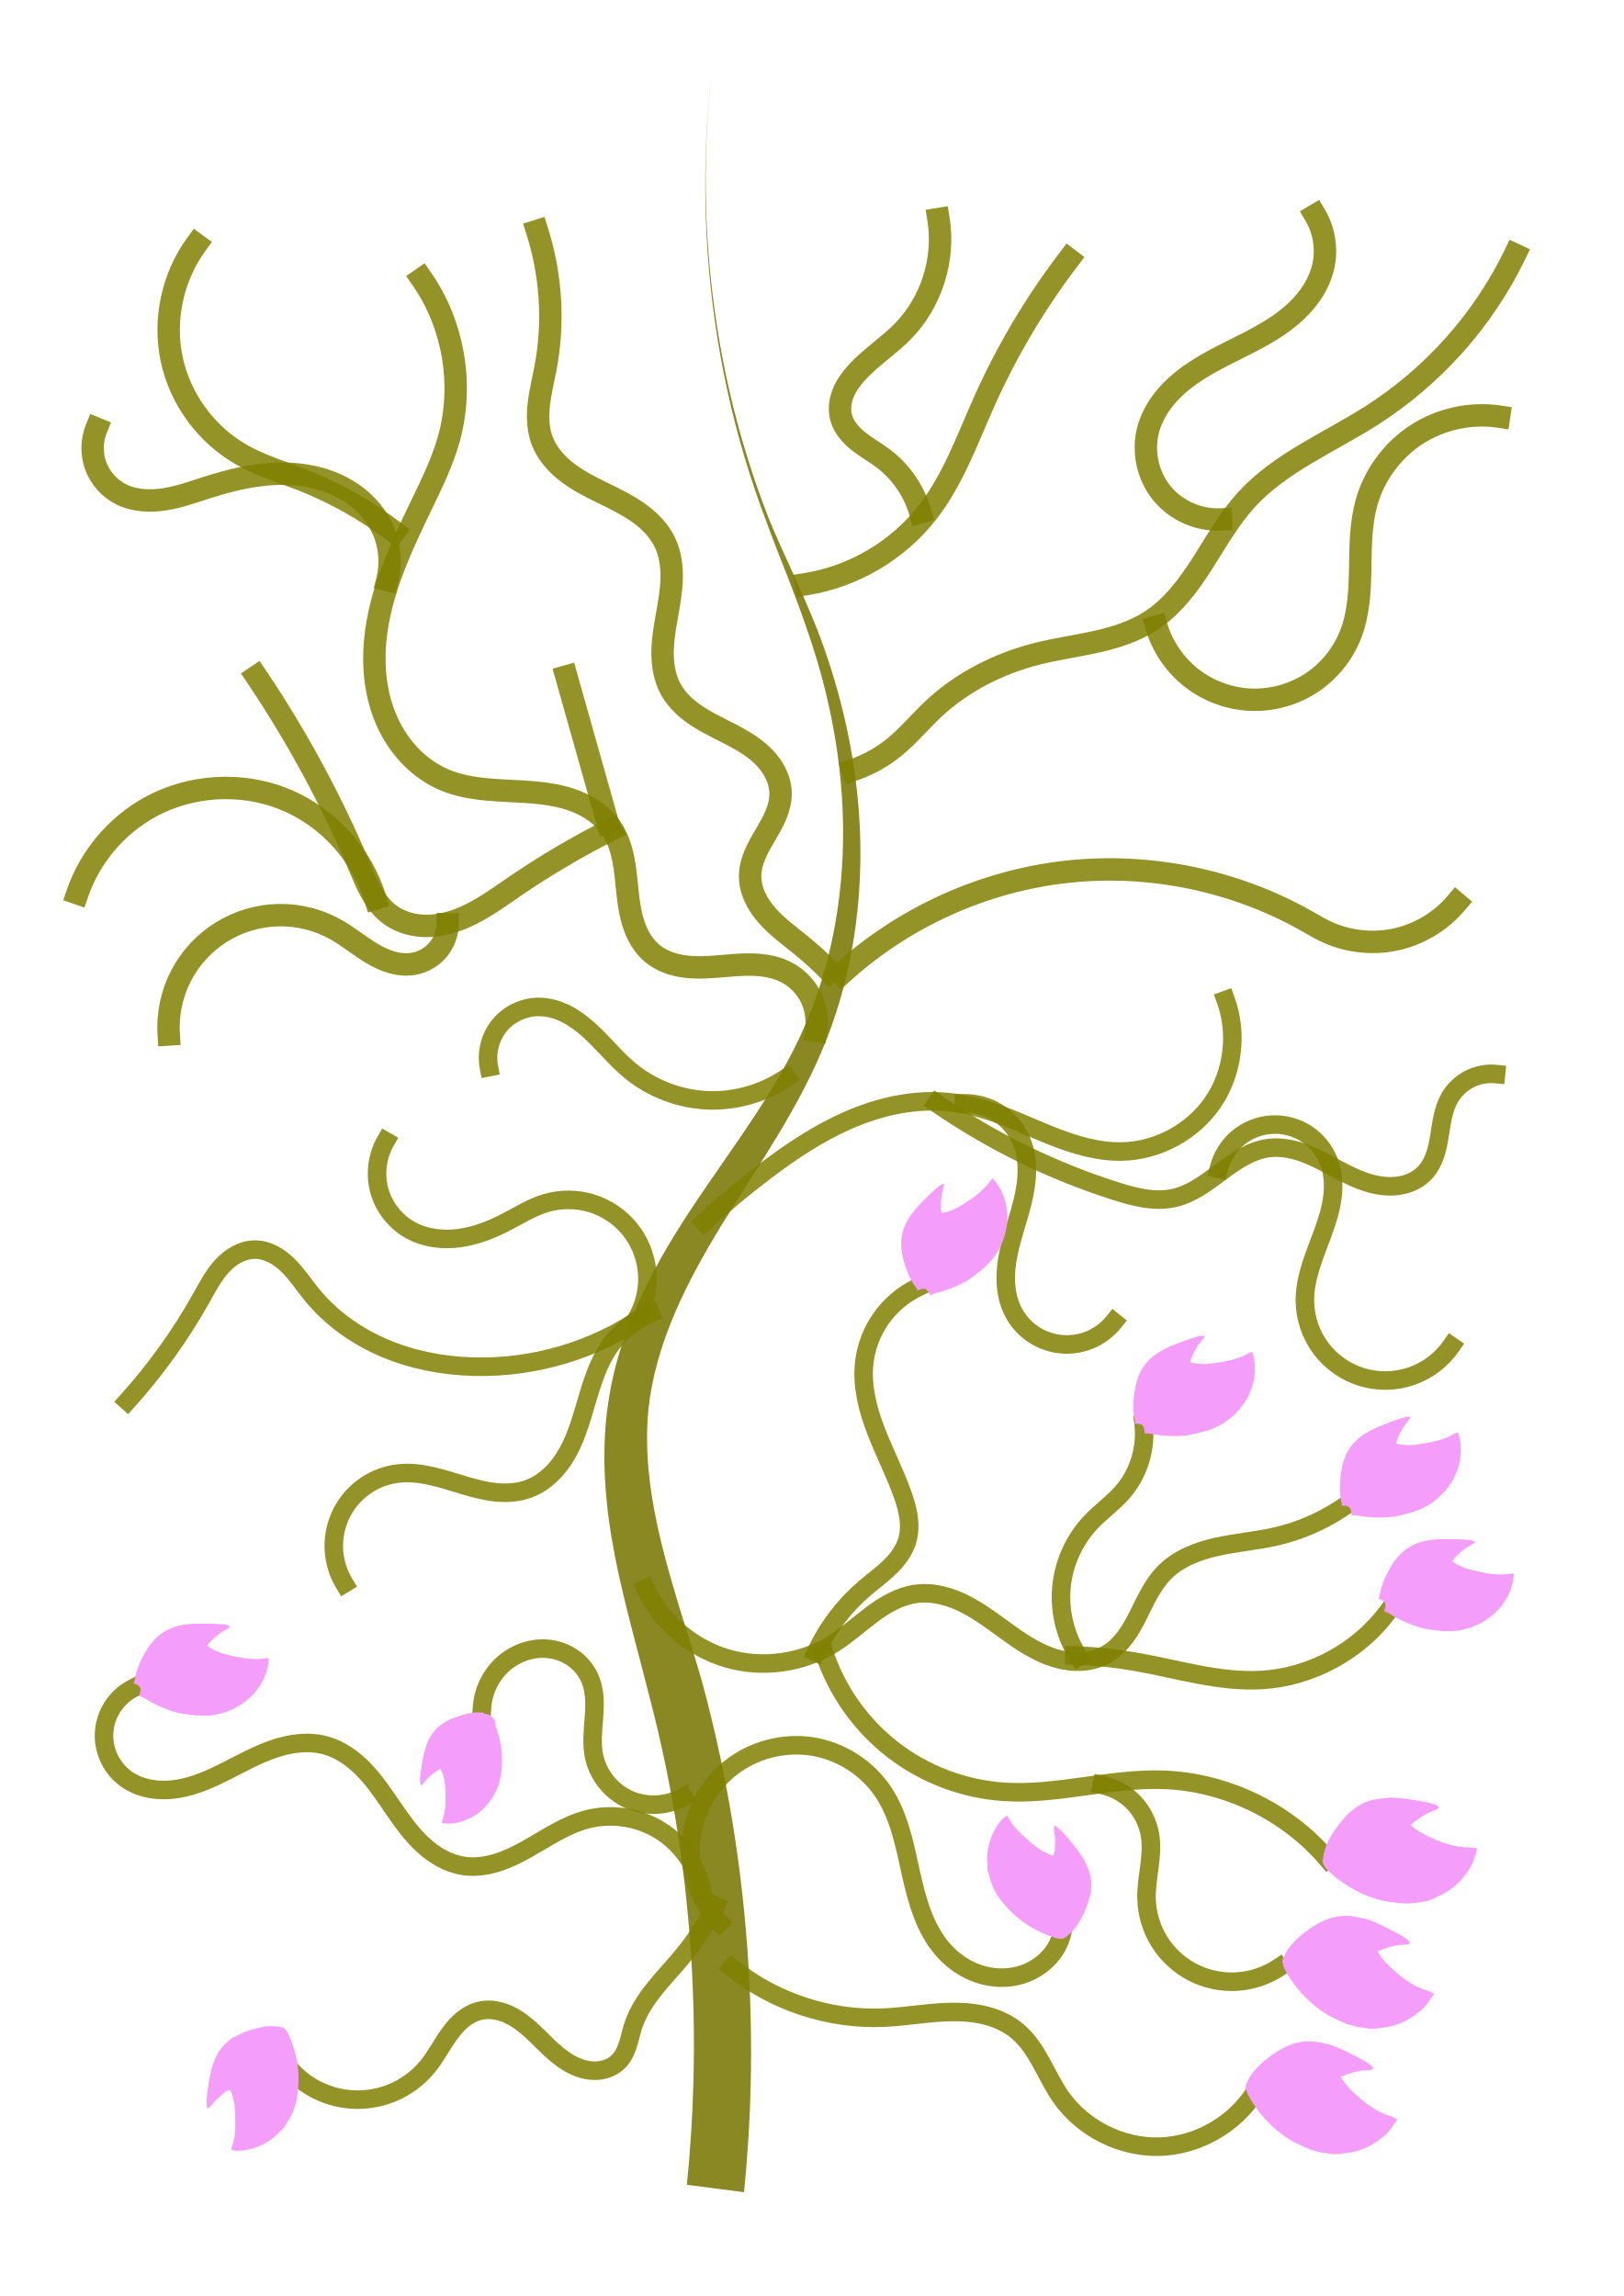
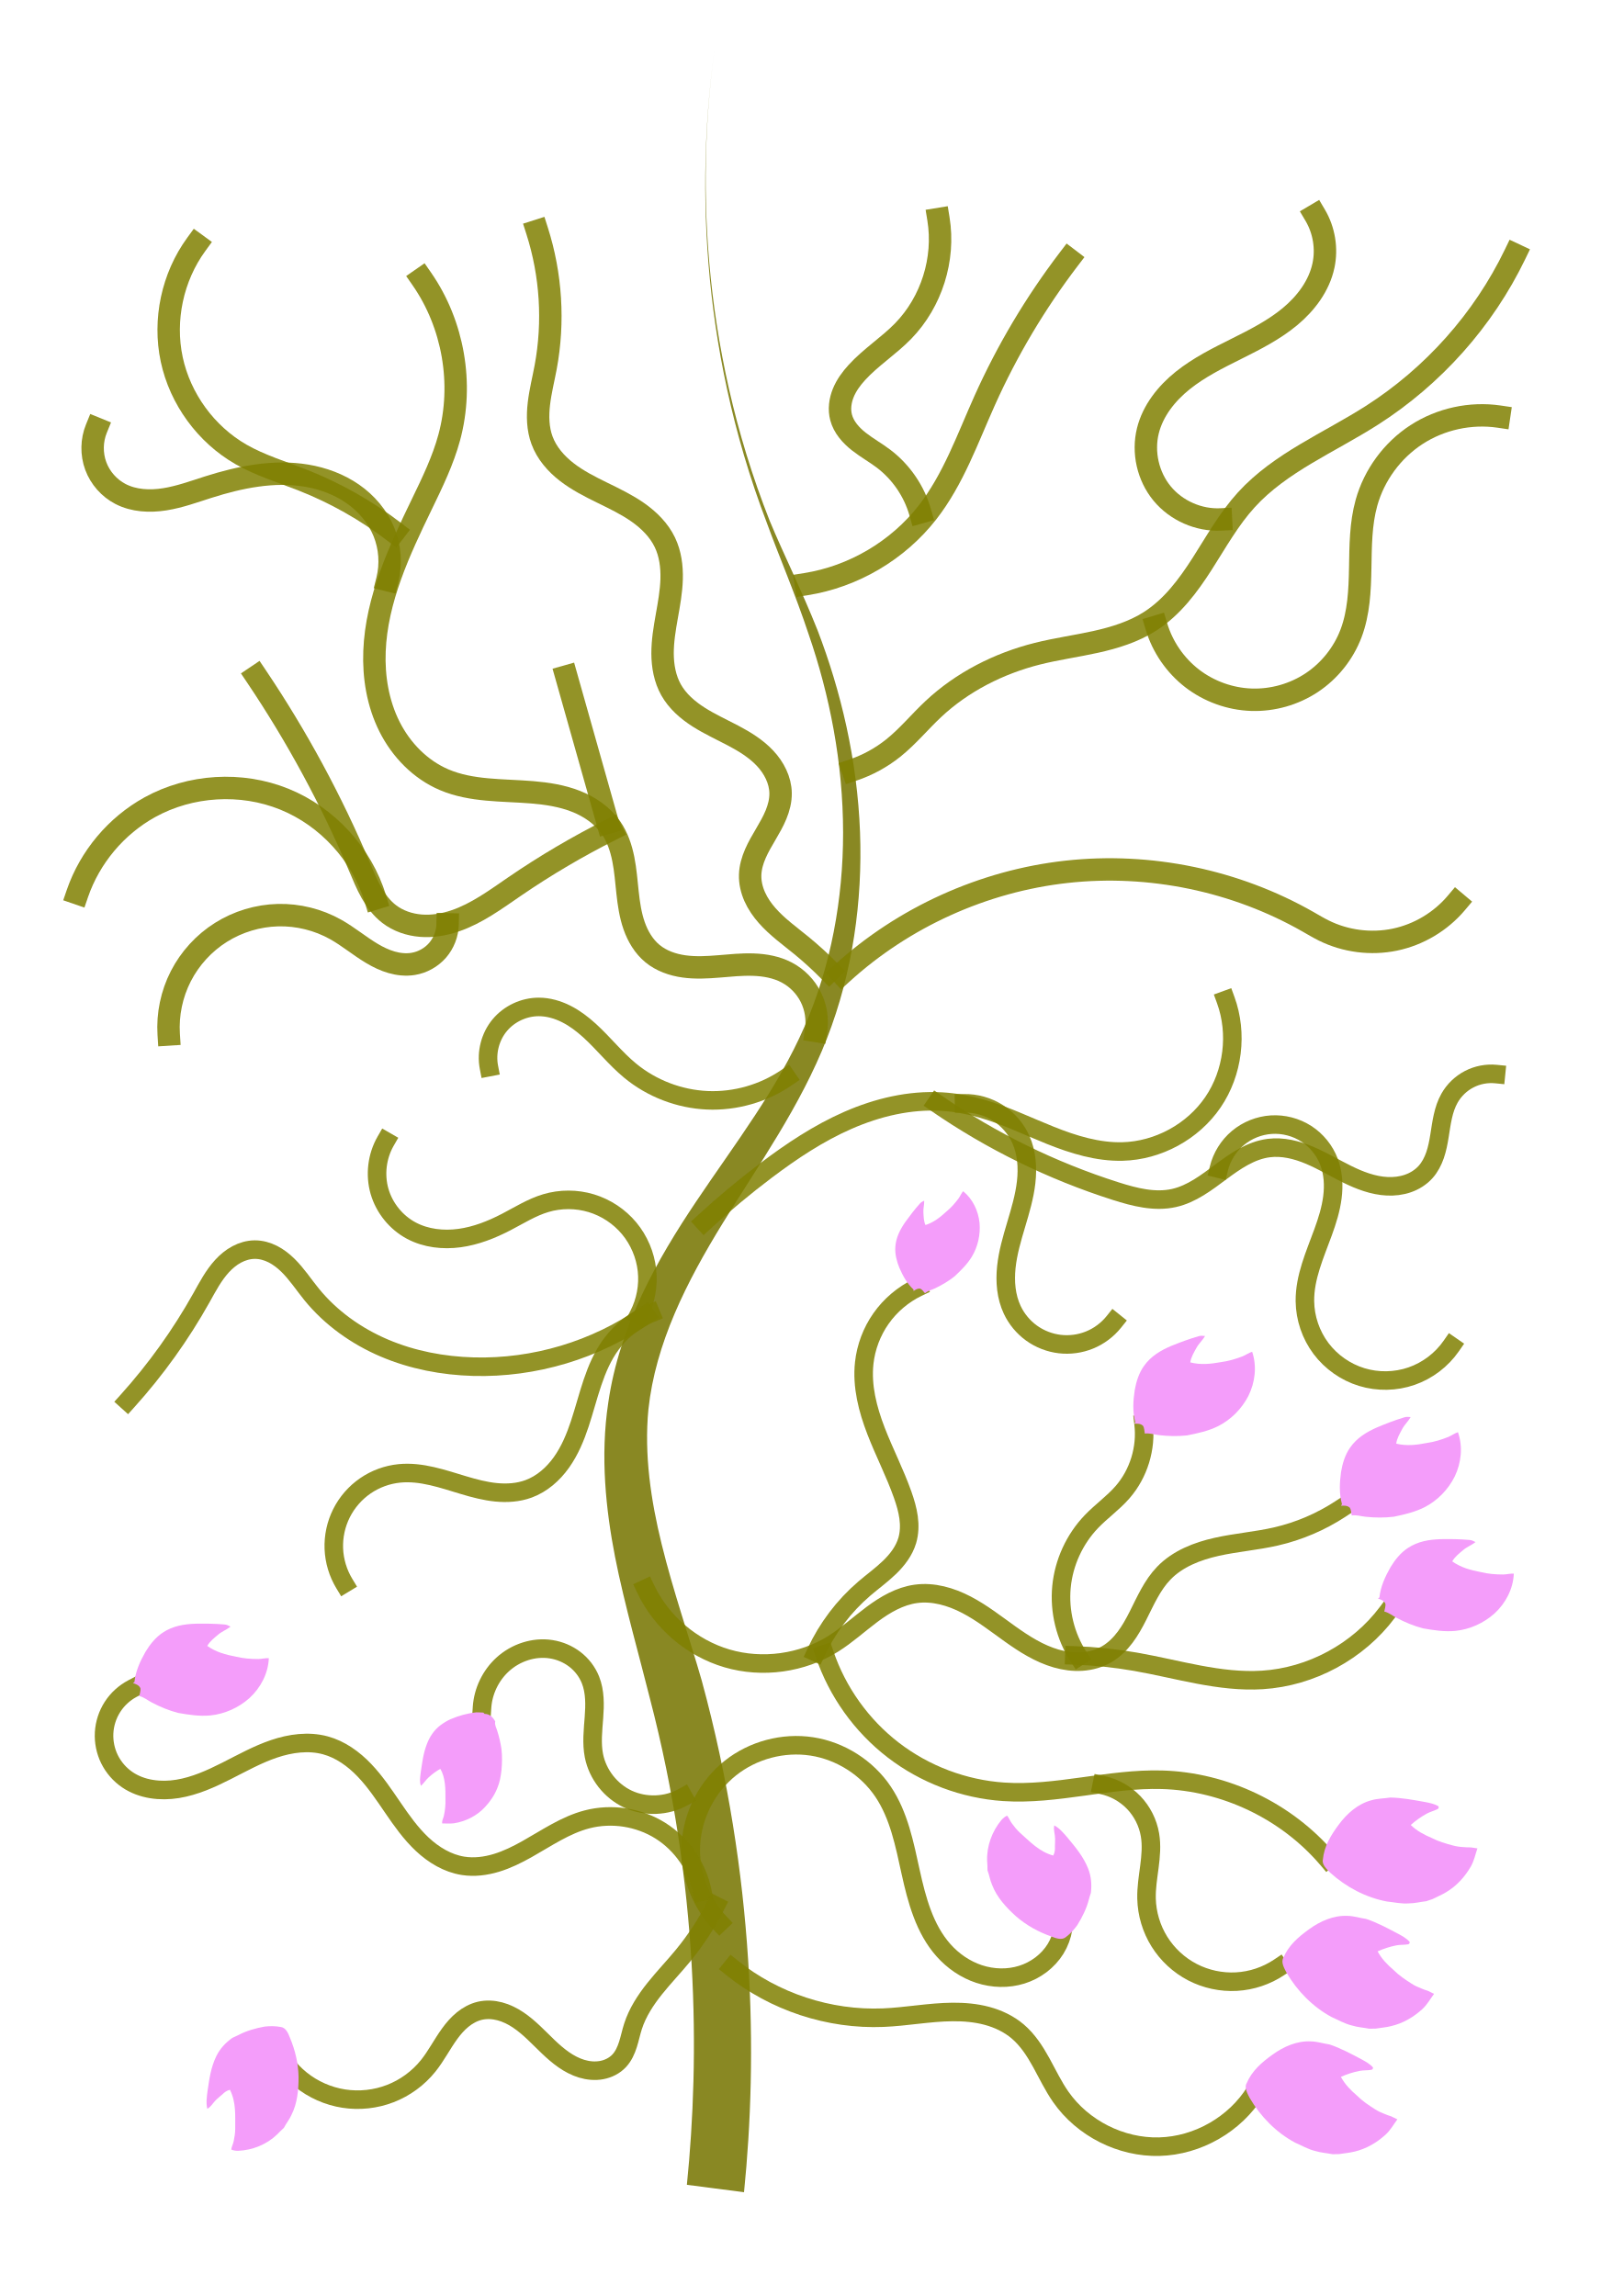
<svg xmlns="http://www.w3.org/2000/svg" width="210mm" height="297mm" viewBox="0 0 210 297" version="1.1" id="svg1" xml:space="preserve">
  <defs id="defs1">
    <linearGradient id="swatch14">
      <stop style="stop-color:#000000;stop-opacity:1;" offset="0" id="stop14" />
    </linearGradient>
  </defs>
  <g id="layer1">
    <path style="opacity:0.86;fill:#800030;fill-opacity:1;stroke:none;stroke-width:0;stroke-linecap:square;stroke-linejoin:round;stroke-dasharray:none;stroke-opacity:1" d="M 971.306,1078.15 989.345,871.4" id="path29" />
    <path style="opacity:0.86;fill:#800030;fill-opacity:1;stroke:none;stroke-width:0;stroke-linecap:square;stroke-linejoin:round;stroke-dasharray:none;stroke-opacity:1" d="M 376.034,874.176 1026.809,518.955" id="path30" />
    <path style="opacity:0.86;fill:#800030;fill-opacity:1;stroke:none;stroke-width:0;stroke-linecap:square;stroke-linejoin:round;stroke-dasharray:none;stroke-opacity:1" d="m 1049.011,482.878 1.388,-2.775" id="path31" />
    <path style="opacity:0.86;fill:#800030;fill-opacity:1;stroke:none;stroke-width:0;stroke-linecap:square;stroke-linejoin:round;stroke-dasharray:none;stroke-opacity:1" d="m 1232.171,616.086 -16.651,-183.161" id="path33" />
    <path d="m -95.087,59.842 -0.367,-5.507 v -0.367" id="path42" style="fill:#800030" />
    <path style="opacity:0.86;fill:none;fill-opacity:1;fill-rule:nonzero;stroke:none;stroke-width:0;stroke-linecap:square;stroke-linejoin:round;stroke-dasharray:none;stroke-opacity:1" d="m -95.087,59.842 c 0,0 3.991,-0.266 3.991,-0.266 -0.073,-1.101 -1.218,-3.238 -2.363,-5.374 l 0.004,0.133 c -1,-0.147 -2,-0.294 -2,-0.367 0,0.073 -1,0.22 -2,0.367 l 0.057,-0.008 -0.053,0.141 c -0.851,2.269 -1.702,4.539 -1.628,5.64 z" id="path40" />
    <path style="opacity:0.86;fill:#767500;fill-opacity:1;fill-rule:nonzero;stroke:none;stroke-width:1.202;stroke-linecap:square;stroke-linejoin:miter;stroke-dasharray:none;stroke-opacity:1" d="m 100.961,278.285 c 0,0 3.974,0.455 3.974,0.455 1.904,-16.618 1.566,-38.724 -5.874,-62.855 -1.723,-5.317 -3.946,-10.899 -5.598,-16.843 -1.458,-5.248 -2.449,-10.943 -1.825,-16.541 0.487,-3.985 1.781,-7.879 3.647,-11.753 1.835,-3.809 4.168,-7.487 6.695,-11.118 2.496,-3.587 5.188,-7.17 7.724,-10.9 2.538,-3.733 4.912,-7.607 6.767,-11.795 3.589,-8.123 4.961,-16.929 4.601,-25.352 -0.382,-8.925 -2.674,-17.377 -5.912,-24.827 -2.222,-4.936 -4.714,-9.312 -6.645,-13.423 -9.76,-21.822 -10.145,-43.163 -7.555,-58.647 -2.585,15.46 -2.392,36.819 7.13,58.834 1.733,4.221 3.97,8.761 5.837,13.745 2.907,7.453 4.784,15.764 4.79,24.371 0.006,8.124 -1.684,16.404 -5.367,23.841 -1.895,3.838 -4.289,7.412 -6.907,10.937 -2.613,3.519 -5.437,6.969 -8.146,10.537 -2.737,3.604 -5.394,7.418 -7.562,11.484 -2.211,4.144 -3.914,8.549 -4.683,13.259 -1.14,6.604 -0.327,13.207 0.94,18.952 1.25,5.668 3.664,13.153 4.854,17.418 6.8,23.029 6.944,44.021 5.14,59.766 z" id="pathHovedStilk" transform="matrix(0.9297386,0,0,1.052472,-1.334692,-9.792001)" />
    <path style="opacity:0.86;fill:#808000;fill-opacity:0.976;stroke:none;stroke-width:0.6;stroke-linecap:square;stroke-linejoin:miter;stroke-dasharray:none;stroke-opacity:1" d="M 123.059,87.319 136.234,21.725" id="path63" />
    <path style="opacity:0.86;fill:#808000;fill-opacity:0.976;stroke:none;stroke-width:0.6;stroke-linecap:square;stroke-linejoin:miter;stroke-dasharray:none;stroke-opacity:1" d="M 113.388,102.316 145.344,79.33" id="path64" />
    <path style="opacity:0.86;fill:#808000;fill-opacity:0.976;stroke:none;stroke-width:0.6;stroke-linecap:square;stroke-linejoin:miter;stroke-dasharray:none;stroke-opacity:1" d="m 143.102,77.087 0.42,-0.14" id="path65" />
    <path style="opacity:0.86;fill:#808062;fill-opacity:0;stroke:#808000;stroke-width:2.9;stroke-linecap:square;stroke-linejoin:miter;stroke-dasharray:none;stroke-opacity:0.98" d="m 106.586,132.72 c -1.145,-1.167 -2.355,-2.272 -3.621,-3.306 -1.513,-1.236 -3.119,-2.383 -4.41,-3.849 -0.646,-0.733 -1.21,-1.545 -1.607,-2.437 -0.398,-0.892 -0.626,-1.868 -0.595,-2.845 0.03,-0.949 0.302,-1.878 0.682,-2.749 0.38,-0.871 0.866,-1.69 1.346,-2.509 0.48,-0.819 0.958,-1.644 1.318,-2.523 0.36,-0.879 0.602,-1.818 0.59,-2.768 -0.021,-1.691 -0.855,-3.298 -2.013,-4.53 -1.158,-1.232 -2.623,-2.132 -4.118,-2.922 -1.495,-0.79 -3.042,-1.49 -4.468,-2.399 -1.426,-0.909 -2.745,-2.055 -3.57,-3.531 -0.791,-1.413 -1.088,-3.061 -1.095,-4.68 -0.007,-1.62 0.264,-3.226 0.546,-4.821 0.283,-1.595 0.579,-3.195 0.626,-4.814 0.046,-1.619 -0.168,-3.273 -0.864,-4.735 -0.758,-1.593 -2.052,-2.881 -3.495,-3.895 -1.443,-1.014 -3.044,-1.778 -4.628,-2.555 -1.584,-0.777 -3.169,-1.579 -4.565,-2.658 -1.396,-1.079 -2.604,-2.462 -3.213,-4.117 -0.552,-1.5 -0.588,-3.146 -0.402,-4.733 0.185,-1.588 0.582,-3.142 0.875,-4.713 1.089,-5.849 0.707,-11.966 -1.102,-17.633" id="path76" transform="translate(0.6679534,-7.124836)" />
    <path style="opacity:0.86;fill:#808062;fill-opacity:0;stroke:#808000;stroke-width:2.9;stroke-linecap:square;stroke-linejoin:miter;stroke-dasharray:none;stroke-opacity:0.98" d="m 104.869,130.919 c 0.239,-1.487 -7.2e-4,-3.047 -0.674,-4.394 -0.674,-1.347 -1.778,-2.475 -3.111,-3.176 -1.322,-0.696 -2.832,-0.967 -4.325,-1.018 -1.493,-0.051 -2.983,0.11 -4.472,0.232 -1.489,0.122 -2.992,0.205 -4.472,0.001 -1.48,-0.204 -2.947,-0.713 -4.099,-1.664 -1.123,-0.927 -1.891,-2.23 -2.371,-3.605 -0.48,-1.375 -0.691,-2.828 -0.848,-4.275 -0.157,-1.448 -0.264,-2.904 -0.548,-4.332 -0.284,-1.428 -0.754,-2.84 -1.577,-4.041 -1.091,-1.592 -2.754,-2.732 -4.549,-3.44 -1.795,-0.707 -3.725,-1.008 -5.648,-1.167 -3.846,-0.318 -7.85,-0.115 -11.4,-1.627 -3.084,-1.313 -5.562,-3.867 -7.066,-6.863 -1.504,-2.996 -2.073,-6.409 -1.942,-9.758 0.261,-6.699 3.194,-12.968 6.114,-19.003 1.365,-2.821 2.747,-5.658 3.562,-8.683 1.862,-6.908 0.522,-14.61 -3.562,-20.484" id="path77" transform="translate(0.6679534,2.449162)" />
    <path style="opacity:0.86;fill:#808062;fill-opacity:0;stroke:#808000;stroke-width:2.9;stroke-linecap:square;stroke-linejoin:miter;stroke-dasharray:none;stroke-opacity:0.98" d="M 78.596,106.427 73.252,87.502" id="path78" />
    <path style="opacity:0.86;fill:#808062;fill-opacity:0;stroke:#808000;stroke-width:2.9;stroke-linecap:square;stroke-linejoin:miter;stroke-dasharray:none;stroke-opacity:0.98" d="M 50.987,68.799 C 47.388,66.041 43.404,63.786 39.187,62.12 36.491,61.055 33.685,60.221 31.171,58.78 26.641,56.182 23.299,51.598 22.21,46.491 21.122,41.384 22.305,35.835 25.382,31.616" id="path79" />
    <path style="opacity:0.86;fill:#808062;fill-opacity:0;stroke:#808000;stroke-width:2.9;stroke-linecap:square;stroke-linejoin:miter;stroke-dasharray:none;stroke-opacity:0.98" d="m 50.097,75.033 c 0.515,-2.055 0.356,-4.273 -0.445,-6.234 -0.815,-1.993 -2.273,-3.695 -4.042,-4.923 -1.769,-1.227 -3.838,-1.991 -5.961,-2.347 -4.246,-0.713 -8.604,0.177 -12.708,1.481 -1.861,0.591 -3.707,1.271 -5.636,1.577 -1.929,0.306 -3.984,0.211 -5.719,-0.686 -1.465,-0.758 -2.63,-2.078 -3.201,-3.625 -0.57,-1.548 -0.54,-3.308 0.083,-4.835" id="path80" />
    <path style="opacity:0.86;fill:#808062;fill-opacity:0;stroke:#808000;stroke-width:2.9;stroke-linecap:square;stroke-linejoin:miter;stroke-dasharray:none;stroke-opacity:0.98" d="m 79.041,107.318 c -4.316,2.163 -8.485,4.62 -12.468,7.347 -2.46,1.684 -4.896,3.496 -7.718,4.456 -1.411,0.48 -2.911,0.737 -4.397,0.624 -1.486,-0.113 -2.959,-0.607 -4.139,-1.518 -0.949,-0.732 -1.685,-1.709 -2.275,-2.752 -0.591,-1.043 -1.044,-2.156 -1.51,-3.26 C 42.89,103.574 38.409,95.285 33.175,87.502" id="path81" />
    <path style="opacity:0.86;fill:#808062;fill-opacity:0;stroke:#808000;stroke-width:2.9;stroke-linecap:square;stroke-linejoin:miter;stroke-dasharray:none;stroke-opacity:0.98" d="m 48.538,116.224 c -1.757,-5.742 -6.205,-10.598 -11.772,-12.851 -5.567,-2.252 -12.14,-1.855 -17.396,1.05 -4.338,2.398 -7.738,6.446 -9.351,11.133" id="path82" />
    <path style="opacity:0.86;fill:#808062;fill-opacity:0;stroke:#808000;stroke-width:2.9;stroke-linecap:square;stroke-linejoin:miter;stroke-dasharray:none;stroke-opacity:0.98" d="m 57.889,119.564 c -0.027,1.227 -0.495,2.44 -1.3,3.366 -0.805,0.926 -1.941,1.558 -3.153,1.755 -0.924,0.15 -1.879,0.052 -2.779,-0.205 -0.9,-0.257 -1.75,-0.67 -2.555,-1.149 -1.61,-0.958 -3.051,-2.182 -4.685,-3.099 -2.264,-1.27 -4.874,-1.918 -7.469,-1.853 -2.595,0.065 -5.169,0.842 -7.367,2.224 -2.198,1.382 -4.013,3.365 -5.196,5.676 -1.183,2.311 -1.73,4.943 -1.565,7.534" id="path83" />
    <path style="opacity:0.86;fill:#808062;fill-opacity:0;stroke:#808000;stroke-width:2.9;stroke-linecap:square;stroke-linejoin:miter;stroke-dasharray:none;stroke-opacity:0.98" d="m 147.84,75.701 c 0.793,2.639 2.429,5.017 4.61,6.7 2.181,1.683 4.897,2.663 7.65,2.76 2.753,0.097 5.531,-0.688 7.826,-2.212 2.295,-1.525 4.095,-3.781 5.073,-6.357 1.012,-2.667 1.139,-5.577 1.191,-8.429 0.052,-2.852 0.045,-5.746 0.813,-8.493 1.002,-3.585 3.347,-6.778 6.469,-8.805 3.122,-2.027 6.992,-2.871 10.675,-2.328" id="path86" transform="translate(1.731723,5.352597)" />
    <path style="opacity:0.86;fill:#808062;fill-opacity:0;stroke:#808000;stroke-width:2.9;stroke-linecap:square;stroke-linejoin:miter;stroke-dasharray:none;stroke-opacity:0.98" d="m 110.435,104.201 c 7.991,-7.292 18.329,-11.971 29.082,-13.162 10.753,-1.19 21.864,1.114 31.257,6.482 0.664,0.379 1.319,0.774 2.004,1.113 2.818,1.398 6.108,1.821 9.188,1.181 3.08,-0.64 5.929,-2.339 7.956,-4.744" id="path87" transform="translate(-1.5703,21.73328)" />
    <path style="opacity:0.86;fill:#808062;fill-opacity:0;stroke:#808000;stroke-width:2.398;stroke-linecap:square;stroke-linejoin:miter;stroke-dasharray:none;stroke-opacity:0.98" d="m 63.233,138.044 c -0.363,-1.892 0.162,-3.935 1.391,-5.419 1.229,-1.484 3.139,-2.379 5.066,-2.374 1.232,0.003 2.447,0.356 3.546,0.911 1.099,0.555 2.088,1.309 3,2.137 1.823,1.657 3.355,3.621 5.255,5.19 2.797,2.31 6.358,3.679 9.982,3.838 3.624,0.159 7.291,-0.892 10.28,-2.947" id="path89" />
    <path style="opacity:0.86;fill:#808062;fill-opacity:0;stroke:#808000;stroke-width:2.398;stroke-linecap:square;stroke-linejoin:miter;stroke-dasharray:none;stroke-opacity:0.98" d="m 91.064,158.082 c 2.562,-2.354 5.238,-4.584 8.015,-6.68 3.316,-2.502 6.799,-4.824 10.604,-6.489 3.805,-1.665 7.96,-2.658 12.107,-2.417 1.733,0.101 3.451,0.415 5.121,0.891 3.08,0.877 5.974,2.294 8.948,3.482 2.974,1.188 6.108,2.162 9.31,2.084 4.611,-0.113 9.107,-2.559 11.705,-6.37 2.599,-3.811 3.234,-8.889 1.654,-13.223" id="path90" />
    <path style="opacity:0.86;fill:#808062;fill-opacity:0;stroke:#808000;stroke-width:2.398;stroke-linecap:square;stroke-linejoin:miter;stroke-dasharray:none;stroke-opacity:0.98" d="m 121.122,142.719 c 7.104,4.896 14.935,8.736 23.156,11.355 2.451,0.781 5.061,1.458 7.57,0.891 2.273,-0.514 4.188,-1.989 6.057,-3.381 1.869,-1.392 3.877,-2.781 6.189,-3.076 1.799,-0.23 3.624,0.234 5.294,0.94 1.67,0.706 3.228,1.651 4.854,2.452 1.627,0.801 3.362,1.466 5.174,1.551 0.906,0.042 1.823,-0.064 2.679,-0.362 0.856,-0.298 1.65,-0.792 2.26,-1.463 0.571,-0.629 0.969,-1.399 1.246,-2.201 0.277,-0.803 0.436,-1.641 0.571,-2.479 0.27,-1.676 0.464,-3.417 1.3,-4.894 0.588,-1.039 1.483,-1.902 2.543,-2.451 1.06,-0.55 2.281,-0.784 3.469,-0.666" id="path91" />
    <path style="opacity:0.86;fill:#808062;fill-opacity:0;stroke:#808000;stroke-width:2.398;stroke-linecap:square;stroke-linejoin:miter;stroke-dasharray:none;stroke-opacity:0.98" d="m 187.695,174.113 c -1.244,1.795 -3.069,3.181 -5.133,3.897 -2.064,0.716 -4.355,0.759 -6.444,0.12 -2.089,-0.639 -3.964,-1.956 -5.274,-3.704 -1.31,-1.748 -2.048,-3.918 -2.074,-6.102 -0.038,-3.105 1.298,-6.034 2.359,-8.952 0.53,-1.459 0.999,-2.952 1.196,-4.492 0.197,-1.54 0.112,-3.139 -0.438,-4.591 -0.561,-1.48 -1.606,-2.772 -2.936,-3.63 -1.33,-0.858 -2.938,-1.278 -4.518,-1.179 -1.58,0.099 -3.123,0.715 -4.336,1.732 -1.213,1.017 -2.089,2.429 -2.461,3.968" id="path92" />
    <path style="opacity:0.86;fill:#808062;fill-opacity:0;stroke:#808000;stroke-width:2.398;stroke-linecap:square;stroke-linejoin:miter;stroke-dasharray:none;stroke-opacity:0.98" d="m 144.055,170.996 c -0.824,1.027 -1.912,1.839 -3.13,2.338 -1.218,0.498 -2.564,0.681 -3.871,0.526 -1.307,-0.155 -2.572,-0.648 -3.64,-1.417 -1.068,-0.77 -1.935,-1.814 -2.496,-3.005 -0.801,-1.703 -0.961,-3.652 -0.765,-5.524 0.196,-1.872 0.731,-3.69 1.268,-5.494 0.537,-1.804 1.08,-3.618 1.295,-5.488 0.214,-1.87 0.084,-3.819 -0.685,-5.537 -0.628,-1.403 -1.675,-2.616 -2.972,-3.441 -1.297,-0.825 -2.839,-1.26 -4.376,-1.234" id="path93" />
    <path style="opacity:0.86;fill:#808062;fill-opacity:0;stroke:#808000;stroke-width:2.398;stroke-linecap:square;stroke-linejoin:miter;stroke-dasharray:none;stroke-opacity:0.98" d="m 83.494,205.507 c 2.031,4.307 5.965,7.674 10.534,9.015 4.569,1.341 9.698,0.635 13.735,-1.89 1.784,-1.116 3.342,-2.553 5.03,-3.811 1.688,-1.257 3.573,-2.359 5.657,-2.646 2.242,-0.309 4.526,0.358 6.534,1.403 2.008,1.045 3.796,2.457 5.64,3.772 1.843,1.314 3.787,2.554 5.961,3.183 1.087,0.315 2.226,0.472 3.355,0.397 1.129,-0.075 2.25,-0.386 3.224,-0.961 0.928,-0.548 1.707,-1.323 2.355,-2.185 0.647,-0.862 1.169,-1.811 1.655,-2.773 0.973,-1.924 1.842,-3.954 3.338,-5.507 1.797,-1.866 4.328,-2.852 6.857,-3.415 2.529,-0.564 5.129,-0.76 7.654,-1.34 2.962,-0.68 5.8,-1.891 8.342,-3.557" id="pathRight3" />
    <path style="opacity:0.86;fill:#808062;fill-opacity:0;stroke:#808000;stroke-width:2.398;stroke-linecap:square;stroke-linejoin:miter;stroke-dasharray:none;stroke-opacity:0.98" d="m 105.537,213.745 c 1.461,-3.148 3.602,-5.977 6.234,-8.238 1.074,-0.922 2.229,-1.752 3.249,-2.733 1.02,-0.981 1.916,-2.144 2.318,-3.501 0.285,-0.966 0.309,-1.995 0.173,-2.993 -0.136,-0.998 -0.427,-1.968 -0.762,-2.918 -0.994,-2.819 -2.378,-5.484 -3.453,-8.273 -1.075,-2.789 -1.844,-5.777 -1.525,-8.749 0.222,-2.074 0.981,-4.087 2.182,-5.792 1.201,-1.705 2.842,-3.097 4.72,-4.004" id="pathRight3sub2" />
    <path style="opacity:0.86;fill:#808062;fill-opacity:0;stroke:#808000;stroke-width:2.398;stroke-linecap:square;stroke-linejoin:miter;stroke-dasharray:none;stroke-opacity:0.98" d="m 139.483,214.294 c -1.711,-2.651 -2.498,-5.886 -2.196,-9.027 0.302,-3.141 1.69,-6.167 3.874,-8.444 1.273,-1.327 2.798,-2.4 4.008,-3.785 2.097,-2.401 3.115,-5.71 2.733,-8.875" id="pathRight3sub4" />
    <path style="opacity:0.86;fill:#808062;fill-opacity:0;stroke:#808000;stroke-width:2.398;stroke-linecap:square;stroke-linejoin:miter;stroke-dasharray:none;stroke-opacity:0.98" d="m 138.946,214.136 c 2.648,0.09 5.29,0.364 7.901,0.819 5.46,0.951 10.877,2.7 16.409,2.355 6.311,-0.394 12.385,-3.675 16.175,-8.737" id="pathRight3sub3" />
    <path style="opacity:0.86;fill:#808062;fill-opacity:0;stroke:#808000;stroke-width:2.398;stroke-linecap:square;stroke-linejoin:miter;stroke-dasharray:none;stroke-opacity:0.98" d="m 106.65,213.968 c 1.656,4.889 4.788,9.267 8.879,12.414 4.091,3.147 9.127,5.051 14.277,5.398 6.843,0.461 13.628,-1.756 20.484,-1.559 8.132,0.234 16.097,4.05 21.375,10.242" id="pathRight3sub1" />
    <path style="opacity:0.86;fill:#808062;fill-opacity:0;stroke:#808000;stroke-width:2.398;stroke-linecap:square;stroke-linejoin:miter;stroke-dasharray:none;stroke-opacity:0.98" d="m 165.207,253.154 c -1.631,1.092 -3.559,1.736 -5.519,1.844 -1.96,0.108 -3.947,-0.319 -5.689,-1.224 -1.742,-0.905 -3.234,-2.285 -4.272,-3.951 -1.038,-1.666 -1.619,-3.613 -1.664,-5.576 -0.032,-1.379 0.195,-2.749 0.372,-4.117 0.177,-1.368 0.304,-2.762 0.073,-4.122 -0.266,-1.567 -1.015,-3.049 -2.119,-4.193 -1.104,-1.144 -2.559,-1.944 -4.116,-2.264" id="pathRight3sub1Sub1" transform="translate(0.2226511,1.335907)" />
    <path style="opacity:0.86;fill:#808000;fill-opacity:0;stroke:#808000;stroke-width:2.398;stroke-linecap:square;stroke-linejoin:miter;stroke-dasharray:none;stroke-opacity:0.98" d="m 93.736,253.154 c 2.618,-4.219 7.436,-6.983 12.4,-7.115 4.963,-0.132 9.921,2.373 12.76,6.447 0.97,1.392 1.697,2.936 2.517,4.421 0.82,1.486 1.756,2.942 3.05,4.04 1.141,0.968 2.527,1.624 3.973,2.012 1.445,0.388 2.951,0.516 4.448,0.503 2.993,-0.026 5.956,-0.61 8.946,-0.735 7.021,-0.294 14.122,2.046 19.593,6.457" id="pathRight1" transform="rotate(180,128.0418,261.8607)" />
    <path style="opacity:0.86;fill:#808062;fill-opacity:0;stroke:#808000;stroke-width:2.398;stroke-linecap:square;stroke-linejoin:miter;stroke-dasharray:none;stroke-opacity:0.98" d="m 134.704,242.912 c 1.306,0.886 2.274,2.258 2.672,3.785 0.472,1.812 0.129,3.805 -0.855,5.398 -0.983,1.593 -2.581,2.78 -4.368,3.339 -1.787,0.559 -3.748,0.502 -5.526,-0.084 -1.778,-0.585 -3.373,-1.686 -4.614,-3.088 -2.444,-2.76 -3.436,-6.485 -4.23,-10.086 -0.794,-3.601 -1.51,-7.335 -3.562,-10.398 -2.087,-3.115 -5.516,-5.297 -9.222,-5.868 -3.706,-0.571 -7.633,0.478 -10.561,2.82 -2.928,2.342 -4.813,5.943 -5.069,9.684 -0.256,3.741 1.119,7.565 3.7,10.285" id="pathRight2" />
    <path style="opacity:0.86;fill:#808062;fill-opacity:0;stroke:#808000;stroke-width:2.398;stroke-linecap:square;stroke-linejoin:miter;stroke-dasharray:none;stroke-opacity:0.98" d="m 49.874,147.618 c -1.117,1.943 -1.407,4.344 -0.786,6.497 0.621,2.153 2.146,4.031 4.126,5.081 1.885,0.999 4.11,1.244 6.223,0.955 2.113,-0.289 4.129,-1.085 6.023,-2.068 1.683,-0.873 3.305,-1.906 5.121,-2.449 1.907,-0.571 3.982,-0.568 5.888,0.008 1.906,0.576 3.635,1.723 4.907,3.254 1.272,1.531 2.082,3.442 2.299,5.421 0.217,1.979 -0.161,4.019 -1.071,5.79" id="path102" />
    <path style="opacity:0.86;fill:#808062;fill-opacity:0;stroke:#808000;stroke-width:2.398;stroke-linecap:square;stroke-linejoin:miter;stroke-dasharray:none;stroke-opacity:0.98" d="m 16.476,181.238 c 3.675,-4.078 6.893,-8.568 9.574,-13.359 0.796,-1.423 1.558,-2.889 2.658,-4.093 0.55,-0.602 1.185,-1.133 1.904,-1.518 0.719,-0.385 1.525,-0.62 2.34,-0.624 0.81,-0.004 1.612,0.22 2.335,0.586 0.722,0.366 1.368,0.871 1.947,1.438 1.157,1.134 2.044,2.508 3.066,3.765 2.488,3.057 5.795,5.408 9.422,6.951 3.627,1.543 7.567,2.292 11.507,2.401 7.879,0.218 15.808,-2.161 22.265,-6.68" id="path103" />
    <path style="opacity:0.86;fill:#808062;fill-opacity:0;stroke:#808000;stroke-width:2.398;stroke-linecap:square;stroke-linejoin:miter;stroke-dasharray:none;stroke-opacity:0.98" d="m 44.53,204.839 c -0.819,-1.354 -1.289,-2.917 -1.353,-4.497 -0.064,-1.581 0.279,-3.177 0.987,-4.592 0.708,-1.415 1.778,-2.647 3.081,-3.544 1.303,-0.898 2.835,-1.459 4.41,-1.616 2.83,-0.282 5.607,0.717 8.332,1.532 1.362,0.407 2.745,0.773 4.16,0.914 1.415,0.14 2.872,0.047 4.207,-0.442 1.738,-0.637 3.189,-1.919 4.261,-3.428 1.072,-1.508 1.792,-3.239 2.374,-4.996 1.164,-3.514 1.859,-7.296 4.052,-10.279 1.3,-1.769 3.092,-3.171 5.121,-4.008" id="path104" />
    <path style="opacity:0.86;fill:#808062;fill-opacity:0;stroke:#808000;stroke-width:2.398;stroke-linecap:square;stroke-linejoin:miter;stroke-dasharray:none;stroke-opacity:0.98" d="m 62.342,220.87 c 0.135,-2.105 1.114,-4.144 2.672,-5.566 1.667,-1.522 4.016,-2.316 6.247,-1.97 1.116,0.173 2.19,0.621 3.085,1.309 0.895,0.688 1.608,1.615 2.024,2.665 0.607,1.53 0.569,3.233 0.447,4.875 -0.122,1.642 -0.318,3.307 -0.002,4.922 0.477,2.431 2.174,4.591 4.424,5.63 2.25,1.038 4.994,0.929 7.154,-0.286" id="pathLeft3" />
    <path style="opacity:0.86;fill:#808062;fill-opacity:0;stroke:#808000;stroke-width:2.398;stroke-linecap:square;stroke-linejoin:miter;stroke-dasharray:none;stroke-opacity:0.98" d="m 17.144,218.421 c -1.048,0.55 -1.951,1.375 -2.592,2.371 -0.641,0.995 -1.019,2.158 -1.086,3.34 -0.067,1.182 0.178,2.38 0.702,3.442 0.525,1.061 1.328,1.983 2.308,2.648 1.866,1.266 4.273,1.542 6.499,1.18 2.226,-0.362 4.312,-1.308 6.325,-2.327 2.012,-1.019 3.993,-2.126 6.13,-2.85 2.136,-0.724 4.475,-1.047 6.652,-0.456 1.954,0.531 3.657,1.766 5.056,3.231 1.399,1.464 2.526,3.161 3.669,4.832 1.143,1.672 2.32,3.34 3.797,4.726 1.477,1.385 3.29,2.483 5.29,2.797 1.433,0.225 2.91,0.039 4.298,-0.381 1.388,-0.42 2.697,-1.068 3.962,-1.778 2.529,-1.42 4.964,-3.122 7.771,-3.852 3.18,-0.828 6.692,-0.287 9.476,1.458 2.784,1.745 4.801,4.671 5.442,7.893" id="pathLeft2" />
    <path style="opacity:0.86;fill:#808062;fill-opacity:0;stroke:#808000;stroke-width:2.398;stroke-linecap:square;stroke-linejoin:miter;stroke-dasharray:none;stroke-opacity:0.98" d="m 35.402,271.189 c 1.172,-2.296 2.593,-4.465 4.23,-6.457 1.192,-1.45 2.497,-2.805 3.667,-4.273 1.17,-1.468 2.213,-3.07 2.79,-4.856 0.248,-0.768 0.407,-1.563 0.651,-2.333 0.244,-0.77 0.581,-1.528 1.13,-2.12 0.593,-0.639 1.412,-1.051 2.269,-1.211 0.857,-0.16 1.75,-0.078 2.586,0.173 1.67,0.502 3.071,1.639 4.333,2.843 1.262,1.204 2.447,2.511 3.898,3.478 0.726,0.484 1.517,0.879 2.36,1.102 0.843,0.223 1.74,0.271 2.589,0.072 0.812,-0.191 1.562,-0.603 2.21,-1.128 0.648,-0.525 1.198,-1.163 1.689,-1.838 0.981,-1.35 1.736,-2.858 2.781,-4.159 1.28,-1.594 2.986,-2.843 4.892,-3.582 1.906,-0.739 4.008,-0.967 6.028,-0.652 2.02,0.314 3.954,1.169 5.545,2.453 1.592,1.283 2.837,2.991 3.573,4.899" id="pathLeft1" transform="rotate(180,63.98075,258.8566)" />
    <path style="opacity:0.86;fill:#808000;fill-opacity:5.98384e-08;stroke:#808000;stroke-width:3.03;stroke-linecap:square;stroke-dasharray:none;stroke-opacity:0.98" d="m 110.449,93.453 c 1.96,-0.669 3.801,-1.686 5.41,-2.991 1.952,-1.583 3.541,-3.561 5.361,-5.294 3.886,-3.699 8.812,-6.235 14.011,-7.557 2.559,-0.65 5.181,-1.015 7.757,-1.591 2.576,-0.576 5.142,-1.379 7.356,-2.817 2.952,-1.917 5.096,-4.838 6.976,-7.814 1.879,-2.976 3.58,-6.099 5.934,-8.716 4.563,-5.075 11.117,-7.782 16.845,-11.492 8.25,-5.343 14.978,-13.009 19.206,-21.883" id="path4" transform="matrix(0.963596,0,0,0.9504939,3.882442,10.78585)" />
    <path style="opacity:0.86;fill:#808000;fill-opacity:5.98384e-08;stroke:#808000;stroke-width:2.9;stroke-linecap:square;stroke-dasharray:none;stroke-opacity:0.98" d="m 99.495,68.324 c 6.162,-0.975 11.91,-4.366 15.743,-9.288 3.34,-4.29 5.173,-9.523 7.399,-14.483 2.906,-6.476 6.559,-12.617 10.863,-18.262" id="path6" transform="translate(4.72288,7.241749)" />
    <path style="opacity:0.86;fill:#808000;fill-opacity:5.98384e-08;stroke:#808000;stroke-width:2.9;stroke-linecap:square;stroke-dasharray:none;stroke-opacity:0.98" d="m 119.017,67.537 c -0.777,-2.735 -2.461,-5.204 -4.723,-6.927 -1.042,-0.793 -2.197,-1.43 -3.225,-2.241 -1.028,-0.811 -1.949,-1.845 -2.285,-3.111 -0.275,-1.038 -0.129,-2.159 0.273,-3.155 0.402,-0.996 1.048,-1.877 1.773,-2.67 1.808,-1.975 4.115,-3.433 5.982,-5.353 3.661,-3.763 5.407,-9.301 4.565,-14.483" id="path7" transform="translate(0,-1.259435)" />
    <path style="opacity:0.86;fill:#808000;fill-opacity:5.98384e-08;stroke:#808000;stroke-width:2.9;stroke-linecap:square;stroke-dasharray:none;stroke-opacity:0.98" d="m 157.286,63.571 c -2.874,0.148 -5.786,-1.136 -7.616,-3.357 -1.83,-2.221 -2.533,-5.325 -1.838,-8.117 0.649,-2.611 2.42,-4.832 4.521,-6.513 2.101,-1.681 4.534,-2.887 6.94,-4.089 2.407,-1.203 4.831,-2.431 6.902,-4.148 2.071,-1.718 3.787,-3.99 4.345,-6.623 0.466,-2.198 0.078,-4.565 -1.066,-6.499" id="path8" transform="translate(0.6297173,3.620874)" />
  </g>
  <g id="layer2" />
  <g id="layer3">
    <path d="m 34.238,262.149 c 0.677,-0.084 1.416,-0.072 2.086,0.055 0.643,0.079 0.956,0.816 1.159,1.346 0.686,1.628 1.099,3.346 1.132,5.118 0.003,1.663 -0.155,3.412 -0.923,4.916 -0.262,0.59 -0.676,1.078 -0.967,1.651 l -0.015,0.02 c -0.3,0.256 -0.566,0.542 -0.841,0.822 -1.338,1.313 -3.22,2.071 -5.086,2.141 -0.302,0 -0.599,-0.039 -0.878,-0.162 0.054,-0.374 0.239,-0.706 0.318,-1.081 0.11,-0.51 0.191,-1.033 0.198,-1.555 -0.012,-1.774 0.142,-3.445 -0.681,-5.093 -0.414,0.093 -0.722,0.33 -1.015,0.624 -0.25,0.22 -0.516,0.425 -0.757,0.655 -0.423,0.397 -0.631,0.887 -1.154,1.183 -0.191,-0.748 -0.064,-1.592 0.035,-2.35 0.226,-1.566 0.433,-3.044 1.137,-4.481 0.468,-0.96 1.198,-1.736 2.065,-2.347 0.253,-0.112 0.507,-0.224 0.753,-0.352 1.055,-0.564 2.261,-0.901 3.435,-1.112 z" fill="#f49dfa" id="path3" style="stroke-width:0.111" />
    <path d="m 17.2,217.717 c 0.063,-0.049 0.126,-0.097 0.187,-0.147 0.156,-1.415 0.734,-2.671 1.428,-3.895 0.57,-0.952 1.32,-1.89 2.257,-2.5 1.279,-0.847 2.72,-1.09 4.227,-1.14 1.242,-0.02 2.494,-0.011 3.732,0.101 0.292,0.017 0.531,0.146 0.786,0.276 -0.499,0.402 -1.102,0.611 -1.592,1.029 -0.503,0.426 -1.099,0.884 -1.417,1.468 1.112,0.796 2.377,1.139 3.704,1.388 0.951,0.235 1.917,0.308 2.894,0.308 0.459,-0.011 0.898,-0.138 1.362,-0.106 -0.077,1.974 -1.064,3.837 -2.505,5.157 -1.397,1.249 -3.191,2.053 -5.056,2.246 -1.438,0.13 -2.785,-0.084 -4.196,-0.331 -1.175,-0.313 -2.316,-0.782 -3.39,-1.35 -0.552,-0.289 -0.986,-0.677 -1.606,-0.826 0.056,-0.322 0.213,-0.714 0.137,-1.037 -0.199,-0.39 -0.565,-0.507 -0.951,-0.64 z" fill="#f49dfa" id="path2" style="stroke-width:0.115" />
    <path d="m 201.08,33.13 c 3.06,-0.09 6.12,0.27 9.18,0.32 0.55,0.56 1.1,1.12 1.64,1.69 6.6,0.04 10.87,4.38 13.89,9.8 -0.97,4.53 1.23,7.69 2.48,11.89 2.53,7.79 4.47,16.12 5.66,24.23 1.05,9.23 0.88,18.65 0,27.88 -0.94,8.05 -2.26,15.81 -5.49,23.3 -3.73,9.32 -9.4,17.65 -16.29,24.92 -10.58,11.27 -24.96,18.5 -40.19,20.89 -5.03,0.68 -10.32,0.12 -15.42,0.21 -0.63,-3.5 1.23,-6.03 2.04,-9.46 1.79,-7.48 2.45,-15.12 2.18,-22.8 0.16,-12.54 -0.04,-27.95 -6.67,-39.04 -5.55,2.96 -10.45,6.82 -15.13,10.99 -3.8,3.38 -6.4,7.77 -10.21,11.16 -1.98,-4.9 -1.06,-10.96 -0.46,-16.11 1.97,-13.21 3.3,-25.71 8.16,-38.27 3.62,-9.66 9.39,-18.33 17.62,-24.65 4.04,-3.05 8.58,-5.78 13.17,-7.91 10.77,-4.67 22.16,-7.81 33.84,-9.04 z" fill="#f49dfa" id="path1" transform="matrix(0.09901546,0,0,0.09901546,41.69333,218.221)" />
    <path d="m 164.581,265.777 c 1.421,-1.033 3.169,-1.806 4.958,-1.713 0.839,0.013 1.599,0.279 2.421,0.399 1.421,0.472 2.791,1.215 4.114,1.912 0.522,0.284 1.123,0.607 1.505,1.07 -0.005,0.189 -0.089,0.288 -0.251,0.301 -0.488,0.085 -0.986,0.035 -1.477,0.132 -0.835,0.166 -1.65,0.426 -2.426,0.775 0.516,0.971 1.266,1.727 2.093,2.438 0.677,0.684 1.484,1.216 2.301,1.74 0.396,0.257 0.81,0.453 1.252,0.618 0.283,0.12 0.571,0.227 0.866,0.314 0.267,0.12 0.529,0.252 0.789,0.387 -0.515,0.697 -0.885,1.391 -1.527,1.983 -1.15,1.041 -2.498,1.831 -4.016,2.187 -0.661,0.174 -1.332,0.207 -2.001,0.324 -0.28,0.011 -0.558,0.019 -0.838,0.015 -0.756,-0.151 -1.518,-0.188 -2.26,-0.422 -0.931,-0.224 -1.716,-0.701 -2.585,-1.075 -2.435,-1.303 -4.483,-3.388 -5.865,-5.77 -0.27,-0.532 -0.745,-1.318 -0.401,-1.906 0.683,-1.616 1.956,-2.71 3.349,-3.708 z" fill="#f49dfa" id="path4-1" style="stroke-width:0.129" />
    <path d="m 139.329,249.028 c -0.4,0.57 -0.914,1.121 -1.469,1.541 -0.499,0.433 -1.272,0.166 -1.812,-0.044 -1.702,-0.595 -3.285,-1.457 -4.649,-2.645 -1.261,-1.135 -2.477,-2.452 -3.089,-4.062 -0.267,-0.602 -0.353,-1.25 -0.588,-1.862 l -0.005,-0.025 c 0.012,-0.402 -0.024,-0.799 -0.047,-1.199 -0.078,-1.911 0.635,-3.854 1.86,-5.315 0.207,-0.229 0.439,-0.427 0.723,-0.554 0.246,0.297 0.371,0.664 0.601,0.98 0.311,0.432 0.651,0.852 1.042,1.214 1.351,1.205 2.51,2.464 4.321,2.969 0.213,-0.377 0.244,-0.772 0.222,-1.195 0.004,-0.34 0.031,-0.681 0.022,-1.021 -0.011,-0.592 -0.239,-1.084 -0.106,-1.683 0.697,0.367 1.249,1.04 1.755,1.635 1.031,1.243 2.008,2.41 2.614,3.926 0.406,1.011 0.494,2.094 0.363,3.169 -0.089,0.268 -0.178,0.537 -0.249,0.811 -0.294,1.185 -0.865,2.328 -1.508,3.361 z" fill="#f49dfa" id="path3-6" style="stroke-width:0.113" />
    <path d="m 173.16,236.01 c 1.041,-1.415 2.473,-2.681 4.206,-3.135 0.804,-0.241 1.609,-0.218 2.428,-0.353 1.497,0.02 3.028,0.313 4.5,0.576 0.584,0.113 1.254,0.238 1.758,0.564 0.052,0.181 0.002,0.302 -0.148,0.363 -0.44,0.228 -0.929,0.332 -1.368,0.573 -0.745,0.411 -1.443,0.905 -2.078,1.474 0.786,0.769 1.73,1.263 2.733,1.69 0.853,0.446 1.783,0.709 2.72,0.961 0.455,0.125 0.91,0.186 1.38,0.209 0.306,0.029 0.613,0.044 0.92,0.036 0.291,0.033 0.58,0.08 0.869,0.129 -0.28,0.82 -0.422,1.593 -0.854,2.353 -0.781,1.34 -1.827,2.501 -3.165,3.3 -0.577,0.366 -1.207,0.601 -1.809,0.915 -0.264,0.095 -0.526,0.187 -0.794,0.268 -0.766,0.085 -1.503,0.28 -2.281,0.282 -0.955,0.069 -1.848,-0.148 -2.789,-0.242 -2.715,-0.504 -5.299,-1.871 -7.337,-3.722 -0.418,-0.425 -1.109,-1.03 -0.96,-1.695 0.162,-1.747 1.044,-3.175 2.069,-4.549 z" fill="#f49dfa" id="path4-1-2" style="stroke-width:0.129" />
    <path d="m 169.328,249.543 c 1.421,-1.033 3.169,-1.806 4.958,-1.713 0.839,0.013 1.599,0.279 2.421,0.399 1.421,0.472 2.791,1.215 4.114,1.912 0.522,0.284 1.123,0.607 1.505,1.07 -0.005,0.189 -0.089,0.288 -0.251,0.301 -0.488,0.085 -0.986,0.035 -1.477,0.132 -0.835,0.166 -1.65,0.426 -2.426,0.775 0.516,0.971 1.266,1.727 2.093,2.438 0.677,0.684 1.484,1.216 2.301,1.74 0.396,0.257 0.81,0.453 1.252,0.618 0.283,0.12 0.571,0.227 0.866,0.314 0.267,0.12 0.529,0.252 0.789,0.387 -0.515,0.697 -0.885,1.391 -1.527,1.983 -1.15,1.041 -2.498,1.831 -4.016,2.187 -0.661,0.174 -1.332,0.207 -2.001,0.324 -0.28,0.011 -0.558,0.019 -0.838,0.015 -0.756,-0.151 -1.518,-0.188 -2.26,-0.422 -0.931,-0.224 -1.716,-0.701 -2.585,-1.075 -2.435,-1.303 -4.483,-3.388 -5.865,-5.77 -0.27,-0.532 -0.745,-1.318 -0.401,-1.906 0.683,-1.616 1.956,-2.71 3.349,-3.708 z" fill="#f49dfa" id="path4-1-5" style="stroke-width:0.129" />
-     <path d="m 118.603,166.984 c 0.009,-0.078 0.018,-0.155 0.025,-0.233 -0.888,-1.079 -1.375,-2.346 -1.76,-3.672 -0.279,-1.053 -0.425,-2.223 -0.212,-3.3 0.281,-1.48 1.097,-2.66 2.095,-3.754 0.837,-0.887 1.701,-1.761 2.628,-2.555 0.212,-0.193 0.466,-0.273 0.732,-0.364 -0.059,0.627 -0.326,1.193 -0.367,1.824 -0.045,0.646 -0.131,1.379 0.061,2.002 1.322,-0.236 2.429,-0.891 3.514,-1.653 0.817,-0.508 1.53,-1.137 2.199,-1.824 0.307,-0.33 0.518,-0.726 0.858,-1.03 1.335,1.406 1.968,3.377 1.91,5.294 -0.079,1.838 -0.742,3.65 -1.885,5.094 -0.894,1.1 -1.967,1.901 -3.108,2.723 -1.025,0.612 -2.136,1.093 -3.272,1.459 -0.582,0.19 -1.151,0.23 -1.681,0.563 -0.188,-0.26 -0.356,-0.638 -0.636,-0.807 -0.411,-0.128 -0.743,0.05 -1.102,0.23 z" fill="#f49dfa" id="path2-8" style="stroke-width:0.113" />
+     <path d="m 118.153,167.001 c -0.001,-0.064 -0.002,-0.128 -0.005,-0.192 -0.84,-0.785 -1.372,-1.766 -1.827,-2.806 -0.34,-0.829 -0.584,-1.767 -0.525,-2.668 0.071,-1.236 0.611,-2.286 1.307,-3.284 0.588,-0.812 1.199,-1.617 1.87,-2.364 0.152,-0.18 0.351,-0.272 0.558,-0.375 0.019,0.517 -0.138,1.008 -0.104,1.527 0.032,0.531 0.04,1.138 0.264,1.626 1.053,-0.334 1.886,-0.986 2.688,-1.723 0.612,-0.501 1.126,-1.091 1.598,-1.722 0.215,-0.302 0.345,-0.647 0.59,-0.932 1.239,1.004 1.966,2.543 2.123,4.113 0.132,1.507 -0.216,3.056 -0.993,4.355 -0.611,0.993 -1.401,1.76 -2.243,2.553 -0.771,0.608 -1.625,1.119 -2.512,1.539 -0.454,0.217 -0.914,0.31 -1.311,0.639 -0.181,-0.192 -0.359,-0.482 -0.604,-0.59 -0.348,-0.06 -0.601,0.12 -0.874,0.306 z" fill="#f49dfa" id="path2-8" style="stroke-width:0.093" />
    <path d="m 178.218,206.781 c 0.063,-0.049 0.126,-0.097 0.187,-0.147 0.156,-1.415 0.734,-2.671 1.428,-3.895 0.57,-0.952 1.32,-1.89 2.257,-2.5 1.279,-0.847 2.72,-1.09 4.227,-1.14 1.242,-0.02 2.494,-0.011 3.732,0.101 0.292,0.017 0.53,0.146 0.786,0.276 -0.499,0.402 -1.102,0.611 -1.592,1.029 -0.503,0.426 -1.099,0.884 -1.417,1.468 1.112,0.796 2.377,1.139 3.704,1.388 0.951,0.235 1.917,0.308 2.894,0.308 0.459,-0.011 0.898,-0.138 1.362,-0.106 -0.077,1.974 -1.064,3.837 -2.505,5.157 -1.397,1.249 -3.191,2.053 -5.056,2.246 -1.438,0.13 -2.785,-0.084 -4.196,-0.331 -1.175,-0.313 -2.316,-0.782 -3.39,-1.35 -0.552,-0.289 -0.986,-0.677 -1.606,-0.826 0.056,-0.322 0.213,-0.714 0.137,-1.037 -0.199,-0.39 -0.565,-0.507 -0.951,-0.64 z" fill="#f49dfa" id="path2-5" style="stroke-width:0.115" />
    <path d="m 173.444,194.775 c 0.04,-0.069 0.081,-0.137 0.119,-0.206 -0.381,-1.372 -0.311,-2.752 -0.121,-4.146 0.176,-1.096 0.523,-2.245 1.167,-3.159 0.873,-1.261 2.121,-2.022 3.502,-2.629 1.146,-0.48 2.312,-0.936 3.503,-1.292 0.277,-0.092 0.547,-0.061 0.832,-0.036 -0.314,0.559 -0.796,0.977 -1.096,1.547 -0.309,0.582 -0.692,1.229 -0.77,1.89 1.328,0.326 2.63,0.174 3.954,-0.087 0.97,-0.135 1.895,-0.426 2.801,-0.789 0.422,-0.181 0.782,-0.462 1.225,-0.604 0.661,1.861 0.437,3.957 -0.41,5.718 -0.834,1.678 -2.2,3.091 -3.861,3.963 -1.287,0.655 -2.617,0.956 -4.019,1.251 -1.207,0.146 -2.44,0.134 -3.649,0.006 -0.62,-0.063 -1.167,-0.262 -1.798,-0.171 -0.067,-0.32 -0.068,-0.741 -0.258,-1.014 -0.33,-0.288 -0.713,-0.261 -1.121,-0.241 z" fill="#f49dfa" id="path2-3" style="stroke-width:0.115" />
    <path d="m 146.703,184.169 c 0.041,-0.068 0.082,-0.135 0.122,-0.205 -0.363,-1.377 -0.274,-2.756 -0.065,-4.148 0.19,-1.093 0.553,-2.238 1.209,-3.143 0.89,-1.25 2.148,-1.994 3.536,-2.582 1.152,-0.464 2.324,-0.905 3.52,-1.245 0.278,-0.089 0.548,-0.054 0.832,-0.025 -0.322,0.555 -0.81,0.966 -1.116,1.532 -0.317,0.578 -0.709,1.22 -0.796,1.879 1.324,0.344 2.628,0.209 3.955,-0.034 0.972,-0.122 1.9,-0.401 2.812,-0.751 0.424,-0.175 0.788,-0.451 1.233,-0.588 0.636,1.87 0.384,3.963 -0.487,5.712 -0.856,1.667 -2.241,3.062 -3.913,3.911 -1.296,0.638 -2.629,0.921 -4.035,1.197 -1.209,0.13 -2.442,0.102 -3.648,-0.043 -0.619,-0.072 -1.163,-0.278 -1.796,-0.195 -0.063,-0.321 -0.058,-0.742 -0.245,-1.017 -0.326,-0.293 -0.709,-0.271 -1.118,-0.256 z" fill="#f49dfa" id="path2-38" style="stroke-width:0.115" />
  </g>
</svg>
